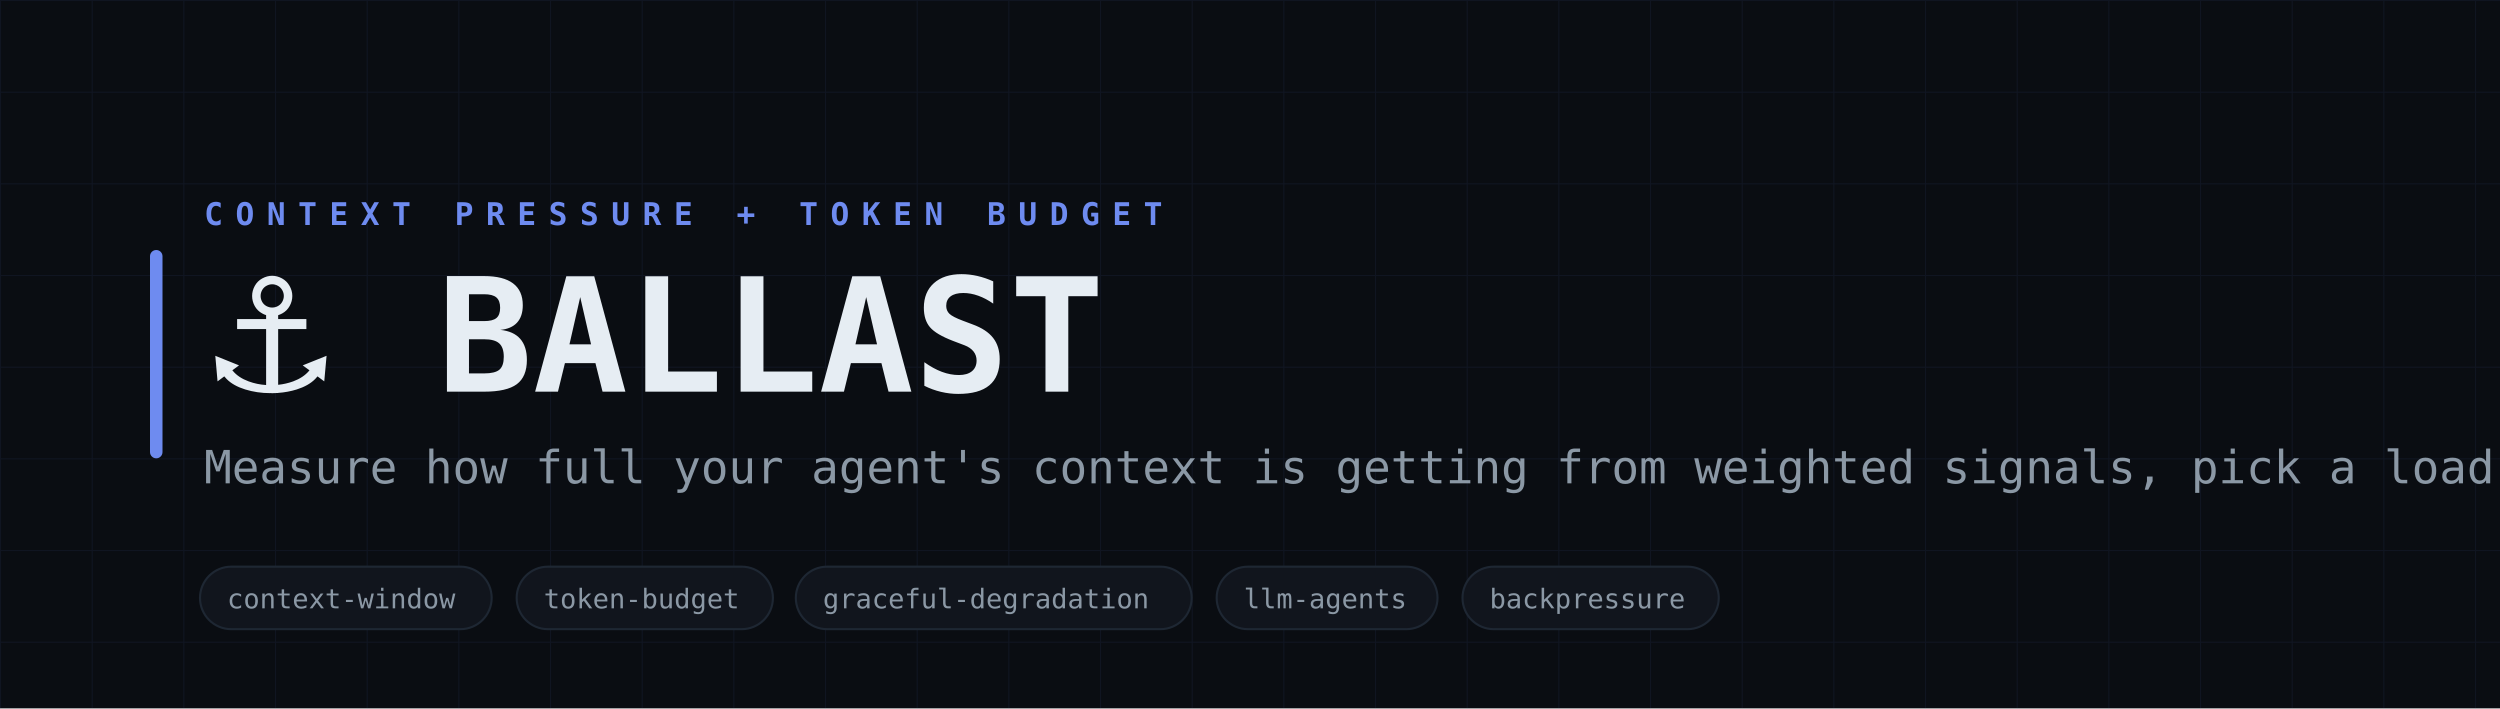
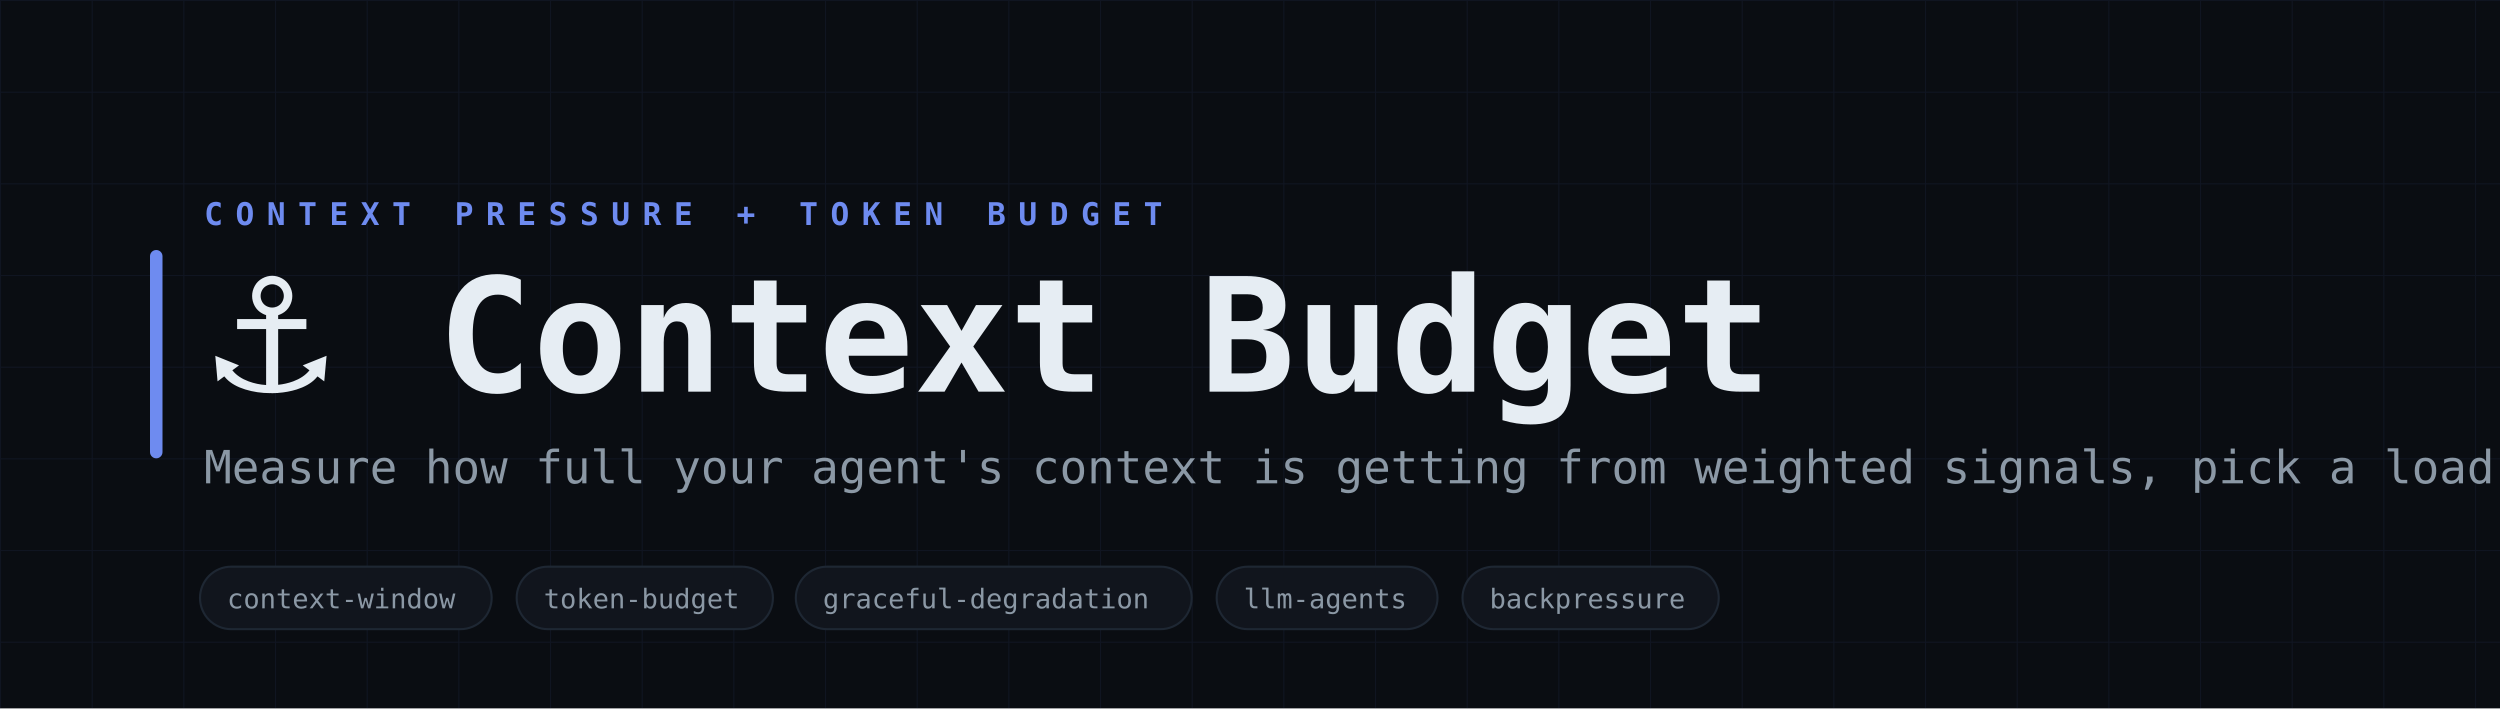
- <svg xmlns="http://www.w3.org/2000/svg" viewBox="0 0 1200 340" role="img" aria-label="BALLAST — Measure how full your agent's context is getting from weighted signals, pick a load mode, and budget tokens — so long sessions degrade gracefully instead of blowing up.">
+ <svg xmlns="http://www.w3.org/2000/svg" viewBox="0 0 1200 340" role="img" aria-label="Context Budget — Measure how full your agent's context is getting from weighted signals, pick a load mode, and budget tokens — so long sessions degrade gracefully instead of blowing up.">
  <defs>
    <style>
      :root { color-scheme: light dark; }
      .bg    { fill: #0A0D12; }
      .grid  { stroke: #6E8BF0; stroke-opacity: .07; }
      .title { fill: #E6EDF3; font-family: ui-monospace,"SF Mono","JetBrains Mono",Menlo,Consolas,monospace; font-weight: 700; }
      .tag   { fill: #8B98A5; font-family: ui-monospace,"SF Mono","JetBrains Mono",Menlo,Consolas,monospace; }
      .accent{ fill: #6E8BF0; }
      .chip  { fill: #11151d; stroke: #1e2733; }
      .chipt { fill: #8B98A5; font-family: ui-monospace,monospace; }
      @media (prefers-color-scheme: light) {
        .bg { fill: #EEF3F1; } .title { fill: #0F1720; } .tag { fill: #4d5b57; }
        .chip { fill: #ffffff; stroke: #dbe4df; } .chipt { fill: #4d5b57; } .grid { stroke-opacity: .10; }
      }
    </style>
    <pattern id="g" width="44" height="44" patternUnits="userSpaceOnUse">
      <path class="grid" d="M44 0H0V44" fill="none" stroke-width="1" />
    </pattern>
  </defs>
  <rect class="bg" width="1200" height="340" />
  <rect width="1200" height="340" fill="url(#g)" />
  <rect class="accent" x="72" y="120" width="6" height="100" rx="3" />
  <text class="accent" x="98" y="108" font-family="ui-monospace,monospace" font-size="15" letter-spacing="6" font-weight="600">CONTEXT PRESSURE + TOKEN BUDGET</text>
-   <text class="title" x="96" y="188" font-size="76">⚓ BALLAST</text>
+   <text class="title" x="96" y="188" font-size="76">⚓ Context Budget</text>
  <text class="tag" x="98" y="232" font-size="22">Measure how full your agent's context is getting from weighted signals, pick a load mode, and budget tokens — so long sessions degrade gracefully instead of blowing up.</text>
  <rect class="chip" x="96" y="272" width="140" height="30" rx="15" />
  <text class="chipt" x="109" y="292" font-size="13">context-window</text>
  <rect class="chip" x="248" y="272" width="123" height="30" rx="15" />
  <text class="chipt" x="261" y="292" font-size="13">token-budget</text>
  <rect class="chip" x="382" y="272" width="190" height="30" rx="15" />
  <text class="chipt" x="395" y="292" font-size="13">graceful-degradation</text>
  <rect class="chip" x="584" y="272" width="106" height="30" rx="15" />
  <text class="chipt" x="597" y="292" font-size="13">llm-agents</text>
  <rect class="chip" x="702" y="272" width="123" height="30" rx="15" />
  <text class="chipt" x="715" y="292" font-size="13">backpressure</text>
</svg>
